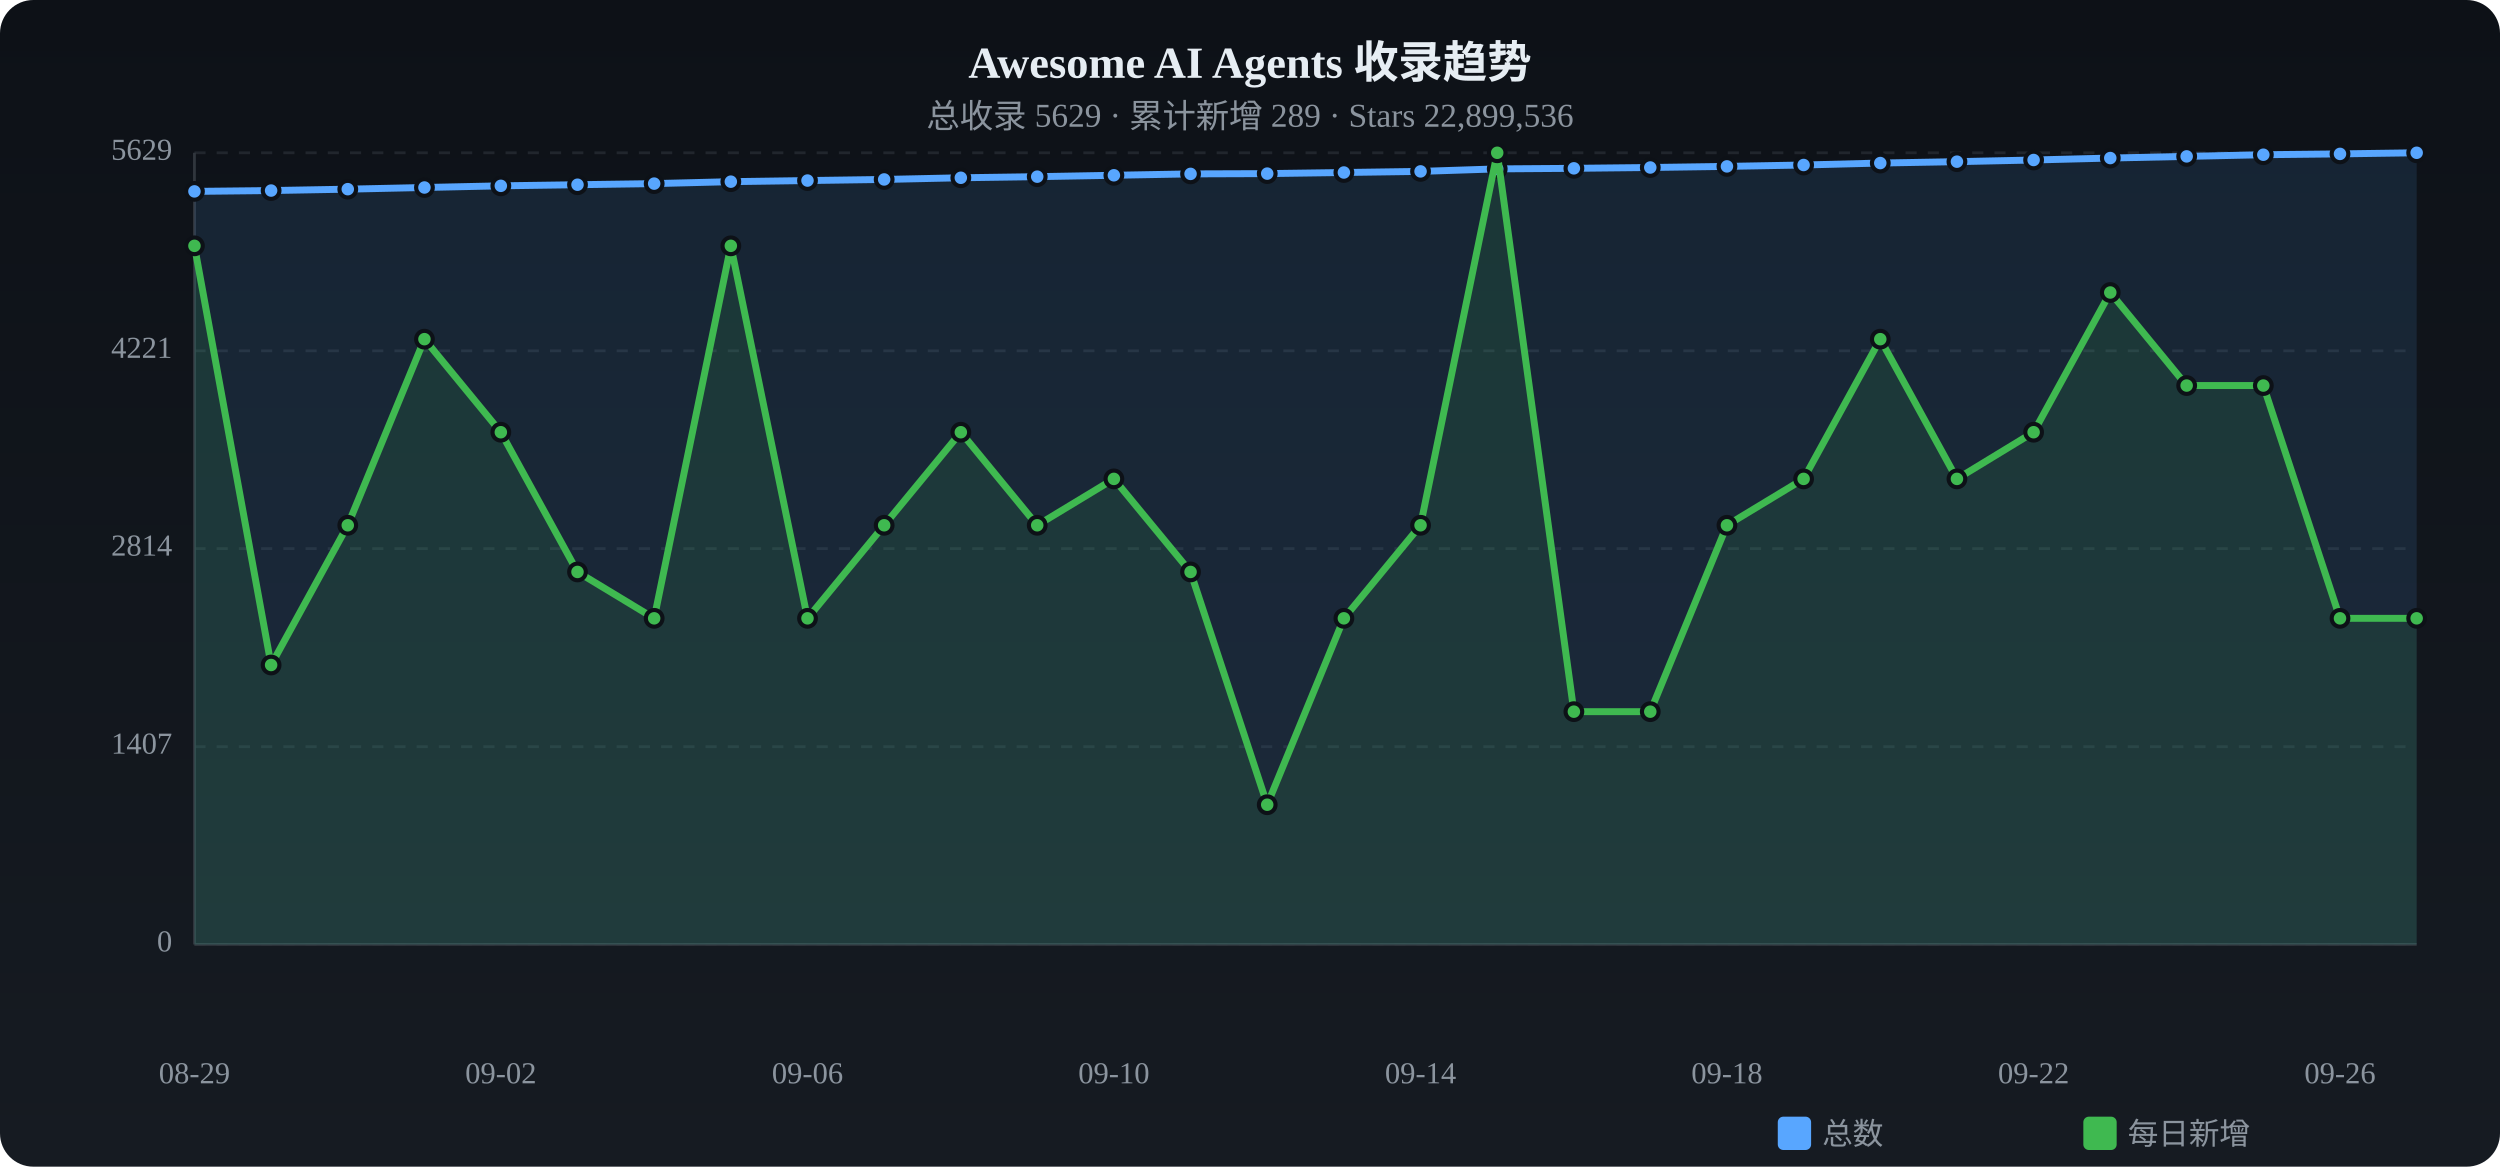
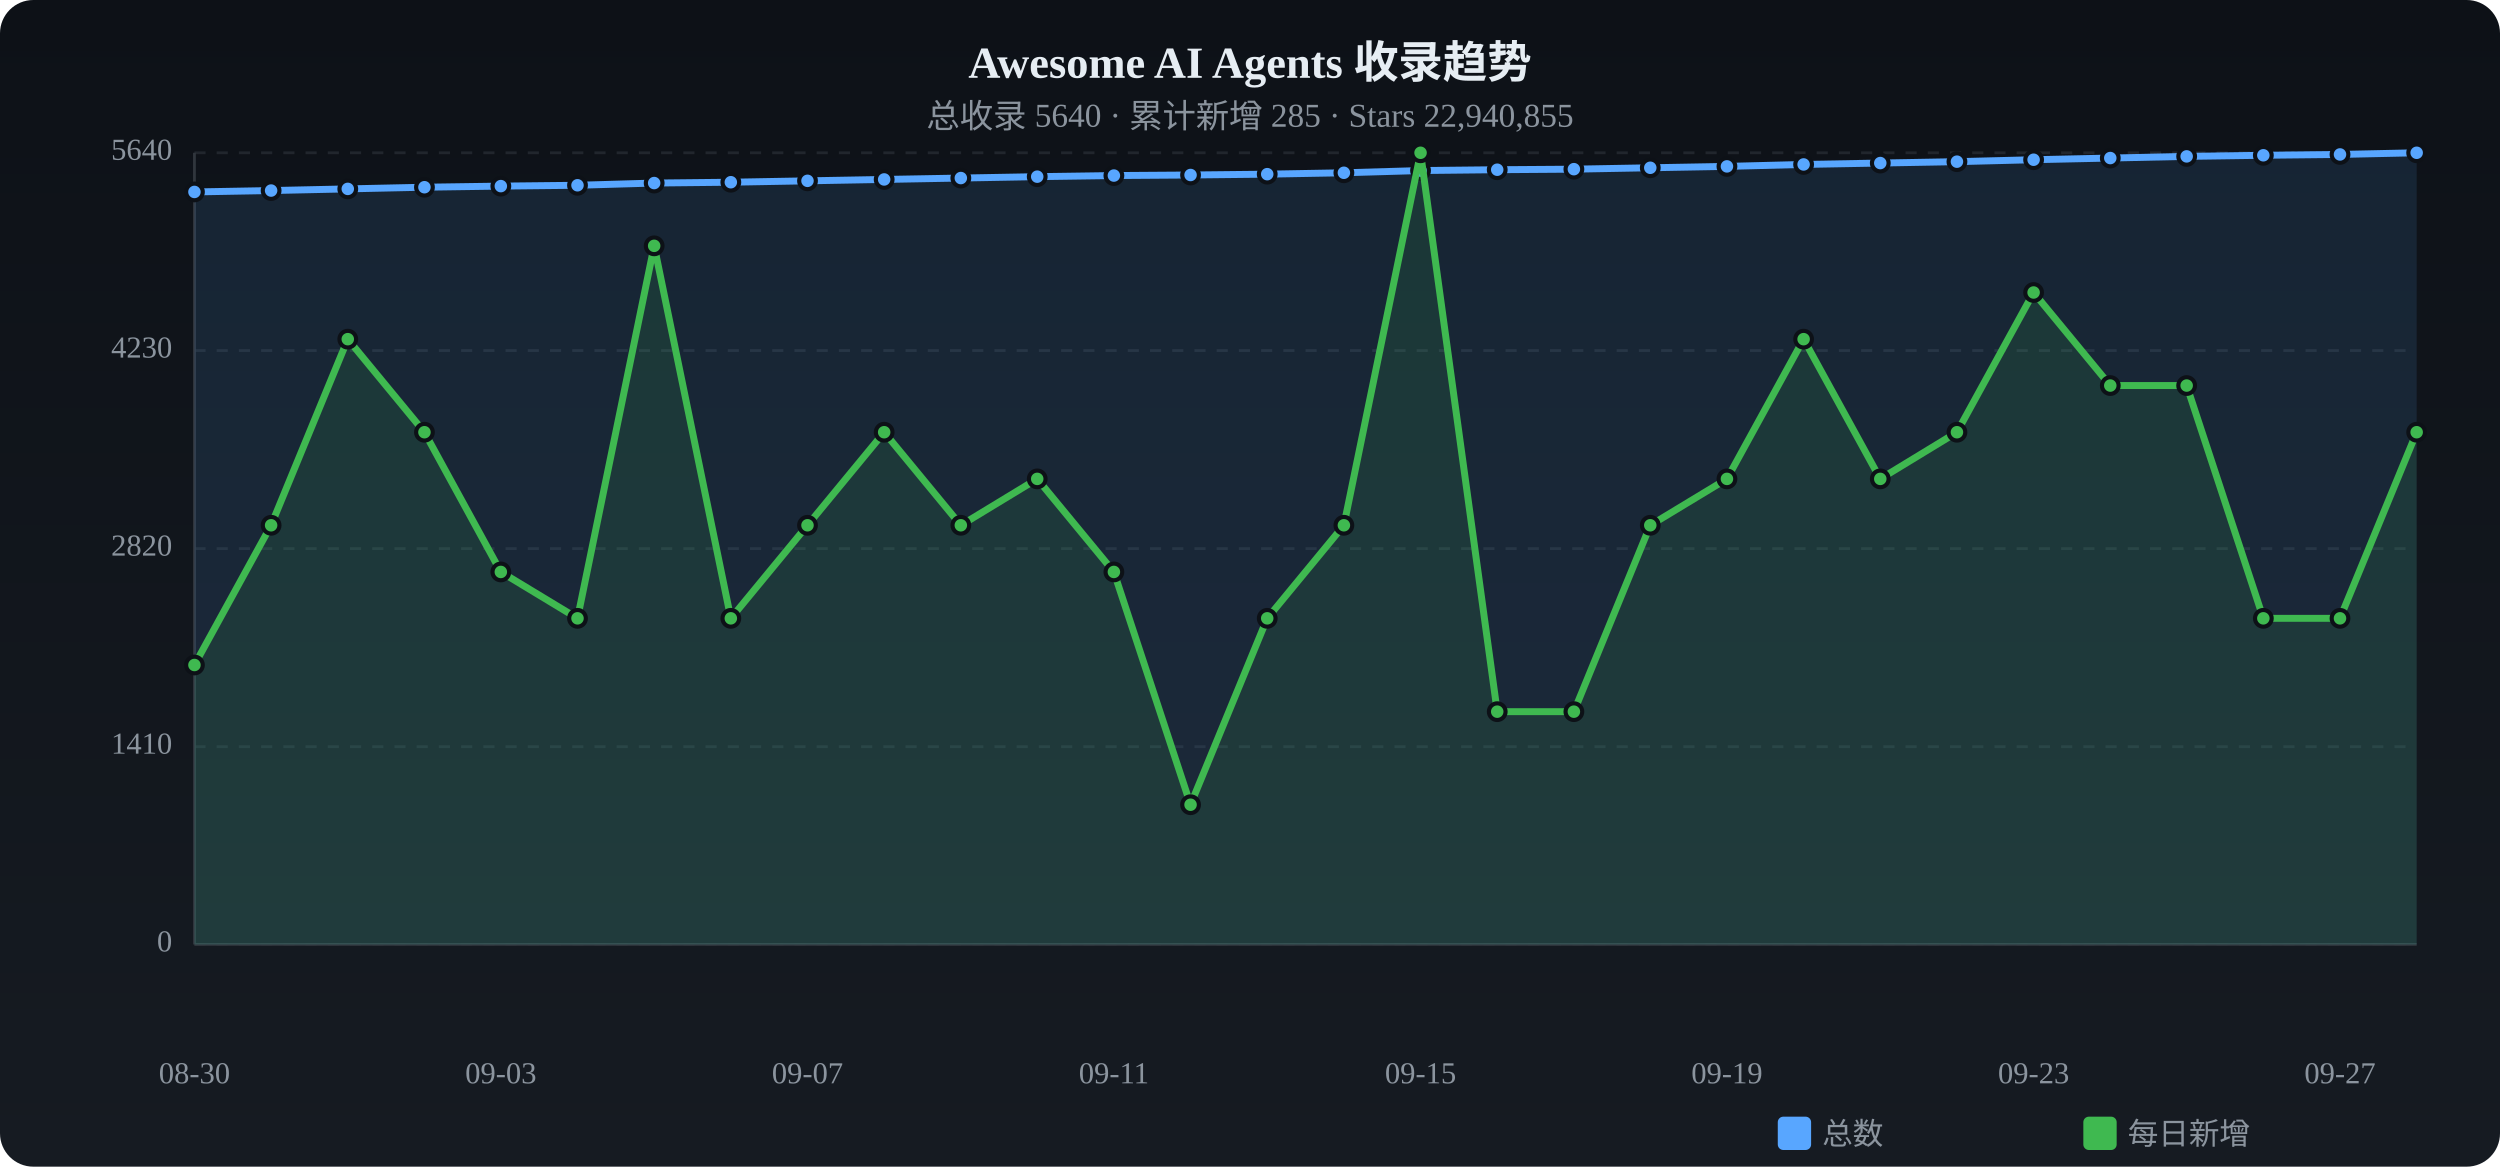
<svg xmlns="http://www.w3.org/2000/svg" viewBox="0 0 900 420" width="900" height="420">
  <defs>
    <linearGradient id="tbg" x1="0%" y1="0%" x2="0%" y2="100%">
      <stop offset="0%" stop-color="#0d1117" />
      <stop offset="100%" stop-color="#161b22" />
    </linearGradient>
  </defs>
  <rect width="900" height="420" rx="12" fill="url(#tbg)" />
  <text x="450.0" y="28" text-anchor="middle" fill="#e6edf3" font-size="16" font-weight="bold">Awesome AI Agents 收录趋势</text>
-   <text x="450.0" y="46" text-anchor="middle" fill="#8b949e" font-size="12">总收录 5629 · 累计新增 289 · Stars 22,899,536</text>
+   <text x="450.0" y="46" text-anchor="middle" fill="#8b949e" font-size="12">总收录 5640 · 累计新增 285 · Stars 22,940,855</text>
  <text x="62" y="340.0" text-anchor="end" fill="#8b949e" font-size="11" dominant-baseline="middle">0</text>
  <line x1="70" y1="340.0" x2="870" y2="340.0" stroke="#21262d" stroke-dasharray="4 4" />
-   <text x="62" y="268.8" text-anchor="end" fill="#8b949e" font-size="11" dominant-baseline="middle">1407</text>
+   <text x="62" y="268.8" text-anchor="end" fill="#8b949e" font-size="11" dominant-baseline="middle">1410</text>
  <line x1="70" y1="268.8" x2="870" y2="268.8" stroke="#21262d" stroke-dasharray="4 4" />
-   <text x="62" y="197.5" text-anchor="end" fill="#8b949e" font-size="11" dominant-baseline="middle">2814</text>
+   <text x="62" y="197.5" text-anchor="end" fill="#8b949e" font-size="11" dominant-baseline="middle">2820</text>
  <line x1="70" y1="197.5" x2="870" y2="197.5" stroke="#21262d" stroke-dasharray="4 4" />
-   <text x="62" y="126.3" text-anchor="end" fill="#8b949e" font-size="11" dominant-baseline="middle">4221</text>
-   <line x1="70" y1="126.3" x2="870" y2="126.3" stroke="#21262d" stroke-dasharray="4 4" />
-   <text x="62" y="55.0" text-anchor="end" fill="#8b949e" font-size="11" dominant-baseline="middle">5629</text>
+   <text x="62" y="126.2" text-anchor="end" fill="#8b949e" font-size="11" dominant-baseline="middle">4230</text>
+   <line x1="70" y1="126.2" x2="870" y2="126.2" stroke="#21262d" stroke-dasharray="4 4" />
+   <text x="62" y="55.0" text-anchor="end" fill="#8b949e" font-size="11" dominant-baseline="middle">5640</text>
  <line x1="70" y1="55.0" x2="870" y2="55.0" stroke="#21262d" stroke-dasharray="4 4" />
  <line x1="70" y1="55" x2="70" y2="340" stroke="#30363d" />
  <line x1="70" y1="340" x2="870" y2="340" stroke="#30363d" />
-   <path d="M70.0,68.9 L97.6,68.6 L125.2,68.1 L152.8,67.5 L180.3,66.9 L207.9,66.5 L235.5,66.1 L263.1,65.4 L290.7,65.0 L318.3,64.6 L345.9,64.0 L373.4,63.6 L401.0,63.1 L428.6,62.6 L456.2,62.5 L483.8,62.1 L511.4,61.7 L539.0,60.8 L566.6,60.6 L594.1,60.3 L621.7,59.9 L649.3,59.4 L676.9,58.7 L704.5,58.2 L732.1,57.6 L759.7,56.9 L787.2,56.3 L814.8,55.7 L842.4,55.4 L870.0,55.0 L870.0,340 L70.0,340 Z" fill="#58a6ff" opacity="0.12" />
-   <polyline points="70.0,68.9 97.6,68.6 125.2,68.1 152.8,67.5 180.3,66.9 207.9,66.5 235.5,66.1 263.1,65.4 290.7,65.0 318.3,64.6 345.9,64.0 373.4,63.6 401.0,63.1 428.6,62.6 456.2,62.5 483.8,62.1 511.4,61.7 539.0,60.8 566.6,60.6 594.1,60.3 621.7,59.9 649.3,59.4 676.9,58.7 704.5,58.2 732.1,57.6 759.7,56.9 787.2,56.3 814.8,55.7 842.4,55.4 870.0,55.0" fill="none" stroke="#58a6ff" stroke-width="2.5" stroke-linecap="round" stroke-linejoin="round" />
-   <circle cx="70.0" cy="68.9" r="3" fill="#58a6ff" stroke="#0d1117" stroke-width="1.5" />
+   <path d="M70.0,69.1 L97.6,68.6 L125.2,68.0 L152.8,67.4 L180.3,67.0 L207.9,66.7 L235.5,65.9 L263.1,65.6 L290.7,65.1 L318.3,64.6 L345.9,64.1 L373.4,63.6 L401.0,63.2 L428.6,63.0 L456.2,62.7 L483.8,62.2 L511.4,61.4 L539.0,61.1 L566.6,60.9 L594.1,60.4 L621.7,59.9 L649.3,59.2 L676.9,58.7 L704.5,58.2 L732.1,57.5 L759.7,56.9 L787.2,56.3 L814.8,55.9 L842.4,55.6 L870.0,55.0 L870.0,340 L70.0,340 Z" fill="#58a6ff" opacity="0.12" />
+   <polyline points="70.0,69.1 97.6,68.6 125.2,68.0 152.8,67.4 180.3,67.0 207.9,66.7 235.5,65.9 263.1,65.6 290.7,65.1 318.3,64.6 345.9,64.1 373.4,63.6 401.0,63.2 428.6,63.0 456.2,62.7 483.8,62.2 511.4,61.4 539.0,61.1 566.6,60.9 594.1,60.4 621.7,59.9 649.3,59.2 676.9,58.7 704.5,58.2 732.1,57.5 759.7,56.9 787.2,56.3 814.8,55.9 842.4,55.6 870.0,55.0" fill="none" stroke="#58a6ff" stroke-width="2.5" stroke-linecap="round" stroke-linejoin="round" />
+   <circle cx="70.0" cy="69.1" r="3" fill="#58a6ff" stroke="#0d1117" stroke-width="1.5" />
  <circle cx="97.6" cy="68.6" r="3" fill="#58a6ff" stroke="#0d1117" stroke-width="1.5" />
-   <circle cx="125.2" cy="68.1" r="3" fill="#58a6ff" stroke="#0d1117" stroke-width="1.5" />
-   <circle cx="152.8" cy="67.5" r="3" fill="#58a6ff" stroke="#0d1117" stroke-width="1.5" />
-   <circle cx="180.3" cy="66.9" r="3" fill="#58a6ff" stroke="#0d1117" stroke-width="1.5" />
-   <circle cx="207.9" cy="66.5" r="3" fill="#58a6ff" stroke="#0d1117" stroke-width="1.5" />
-   <circle cx="235.5" cy="66.1" r="3" fill="#58a6ff" stroke="#0d1117" stroke-width="1.5" />
-   <circle cx="263.1" cy="65.4" r="3" fill="#58a6ff" stroke="#0d1117" stroke-width="1.5" />
-   <circle cx="290.7" cy="65.0" r="3" fill="#58a6ff" stroke="#0d1117" stroke-width="1.5" />
+   <circle cx="125.2" cy="68.0" r="3" fill="#58a6ff" stroke="#0d1117" stroke-width="1.5" />
+   <circle cx="152.8" cy="67.4" r="3" fill="#58a6ff" stroke="#0d1117" stroke-width="1.5" />
+   <circle cx="180.3" cy="67.0" r="3" fill="#58a6ff" stroke="#0d1117" stroke-width="1.5" />
+   <circle cx="207.9" cy="66.7" r="3" fill="#58a6ff" stroke="#0d1117" stroke-width="1.5" />
+   <circle cx="235.5" cy="65.9" r="3" fill="#58a6ff" stroke="#0d1117" stroke-width="1.5" />
+   <circle cx="263.1" cy="65.6" r="3" fill="#58a6ff" stroke="#0d1117" stroke-width="1.5" />
+   <circle cx="290.7" cy="65.1" r="3" fill="#58a6ff" stroke="#0d1117" stroke-width="1.5" />
  <circle cx="318.3" cy="64.6" r="3" fill="#58a6ff" stroke="#0d1117" stroke-width="1.5" />
-   <circle cx="345.9" cy="64.0" r="3" fill="#58a6ff" stroke="#0d1117" stroke-width="1.5" />
+   <circle cx="345.9" cy="64.1" r="3" fill="#58a6ff" stroke="#0d1117" stroke-width="1.5" />
  <circle cx="373.4" cy="63.6" r="3" fill="#58a6ff" stroke="#0d1117" stroke-width="1.5" />
-   <circle cx="401.0" cy="63.1" r="3" fill="#58a6ff" stroke="#0d1117" stroke-width="1.5" />
-   <circle cx="428.6" cy="62.6" r="3" fill="#58a6ff" stroke="#0d1117" stroke-width="1.5" />
-   <circle cx="456.2" cy="62.5" r="3" fill="#58a6ff" stroke="#0d1117" stroke-width="1.5" />
-   <circle cx="483.8" cy="62.1" r="3" fill="#58a6ff" stroke="#0d1117" stroke-width="1.5" />
-   <circle cx="511.4" cy="61.7" r="3" fill="#58a6ff" stroke="#0d1117" stroke-width="1.5" />
-   <circle cx="539.0" cy="60.8" r="3" fill="#58a6ff" stroke="#0d1117" stroke-width="1.5" />
-   <circle cx="566.6" cy="60.6" r="3" fill="#58a6ff" stroke="#0d1117" stroke-width="1.5" />
-   <circle cx="594.1" cy="60.3" r="3" fill="#58a6ff" stroke="#0d1117" stroke-width="1.5" />
+   <circle cx="401.0" cy="63.2" r="3" fill="#58a6ff" stroke="#0d1117" stroke-width="1.5" />
+   <circle cx="428.6" cy="63.0" r="3" fill="#58a6ff" stroke="#0d1117" stroke-width="1.5" />
+   <circle cx="456.2" cy="62.7" r="3" fill="#58a6ff" stroke="#0d1117" stroke-width="1.5" />
+   <circle cx="483.8" cy="62.2" r="3" fill="#58a6ff" stroke="#0d1117" stroke-width="1.5" />
+   <circle cx="511.4" cy="61.4" r="3" fill="#58a6ff" stroke="#0d1117" stroke-width="1.5" />
+   <circle cx="539.0" cy="61.1" r="3" fill="#58a6ff" stroke="#0d1117" stroke-width="1.5" />
+   <circle cx="566.6" cy="60.9" r="3" fill="#58a6ff" stroke="#0d1117" stroke-width="1.5" />
+   <circle cx="594.1" cy="60.4" r="3" fill="#58a6ff" stroke="#0d1117" stroke-width="1.5" />
  <circle cx="621.7" cy="59.9" r="3" fill="#58a6ff" stroke="#0d1117" stroke-width="1.5" />
-   <circle cx="649.3" cy="59.4" r="3" fill="#58a6ff" stroke="#0d1117" stroke-width="1.5" />
+   <circle cx="649.3" cy="59.2" r="3" fill="#58a6ff" stroke="#0d1117" stroke-width="1.5" />
  <circle cx="676.9" cy="58.7" r="3" fill="#58a6ff" stroke="#0d1117" stroke-width="1.5" />
  <circle cx="704.5" cy="58.2" r="3" fill="#58a6ff" stroke="#0d1117" stroke-width="1.5" />
-   <circle cx="732.1" cy="57.6" r="3" fill="#58a6ff" stroke="#0d1117" stroke-width="1.5" />
+   <circle cx="732.1" cy="57.5" r="3" fill="#58a6ff" stroke="#0d1117" stroke-width="1.5" />
  <circle cx="759.7" cy="56.9" r="3" fill="#58a6ff" stroke="#0d1117" stroke-width="1.5" />
  <circle cx="787.2" cy="56.3" r="3" fill="#58a6ff" stroke="#0d1117" stroke-width="1.5" />
-   <circle cx="814.8" cy="55.7" r="3" fill="#58a6ff" stroke="#0d1117" stroke-width="1.5" />
-   <circle cx="842.4" cy="55.4" r="3" fill="#58a6ff" stroke="#0d1117" stroke-width="1.5" />
+   <circle cx="814.8" cy="55.9" r="3" fill="#58a6ff" stroke="#0d1117" stroke-width="1.5" />
+   <circle cx="842.4" cy="55.6" r="3" fill="#58a6ff" stroke="#0d1117" stroke-width="1.5" />
  <circle cx="870.0" cy="55.0" r="3" fill="#58a6ff" stroke="#0d1117" stroke-width="1.5" />
-   <path d="M70.0,88.5 L97.6,239.4 L125.2,189.1 L152.8,122.1 L180.3,155.6 L207.9,205.9 L235.5,222.6 L263.1,88.5 L290.7,222.6 L318.3,189.1 L345.9,155.6 L373.4,189.1 L401.0,172.4 L428.6,205.9 L456.2,289.7 L483.8,222.6 L511.4,189.1 L539.0,55.0 L566.6,256.2 L594.1,256.2 L621.7,189.1 L649.3,172.4 L676.9,122.1 L704.5,172.4 L732.1,155.6 L759.7,105.3 L787.2,138.8 L814.8,138.8 L842.4,222.6 L870.0,222.6 L870.0,340 L70.0,340 Z" fill="#3fb950" opacity="0.12" />
-   <polyline points="70.0,88.5 97.6,239.4 125.2,189.1 152.8,122.1 180.3,155.6 207.9,205.9 235.5,222.6 263.1,88.5 290.7,222.6 318.3,189.1 345.9,155.6 373.4,189.1 401.0,172.4 428.6,205.9 456.2,289.7 483.8,222.6 511.4,189.1 539.0,55.0 566.6,256.2 594.1,256.2 621.7,189.1 649.3,172.4 676.9,122.1 704.5,172.4 732.1,155.6 759.7,105.3 787.2,138.8 814.8,138.8 842.4,222.6 870.0,222.6" fill="none" stroke="#3fb950" stroke-width="2.5" stroke-linecap="round" stroke-linejoin="round" />
-   <circle cx="70.0" cy="88.5" r="3" fill="#3fb950" stroke="#0d1117" stroke-width="1.5" />
-   <circle cx="97.6" cy="239.4" r="3" fill="#3fb950" stroke="#0d1117" stroke-width="1.5" />
-   <circle cx="125.2" cy="189.1" r="3" fill="#3fb950" stroke="#0d1117" stroke-width="1.5" />
-   <circle cx="152.8" cy="122.1" r="3" fill="#3fb950" stroke="#0d1117" stroke-width="1.5" />
-   <circle cx="180.3" cy="155.6" r="3" fill="#3fb950" stroke="#0d1117" stroke-width="1.5" />
-   <circle cx="207.9" cy="205.9" r="3" fill="#3fb950" stroke="#0d1117" stroke-width="1.5" />
-   <circle cx="235.5" cy="222.6" r="3" fill="#3fb950" stroke="#0d1117" stroke-width="1.5" />
-   <circle cx="263.1" cy="88.5" r="3" fill="#3fb950" stroke="#0d1117" stroke-width="1.5" />
-   <circle cx="290.7" cy="222.6" r="3" fill="#3fb950" stroke="#0d1117" stroke-width="1.5" />
-   <circle cx="318.3" cy="189.1" r="3" fill="#3fb950" stroke="#0d1117" stroke-width="1.5" />
-   <circle cx="345.9" cy="155.6" r="3" fill="#3fb950" stroke="#0d1117" stroke-width="1.5" />
-   <circle cx="373.4" cy="189.1" r="3" fill="#3fb950" stroke="#0d1117" stroke-width="1.5" />
-   <circle cx="401.0" cy="172.4" r="3" fill="#3fb950" stroke="#0d1117" stroke-width="1.5" />
-   <circle cx="428.6" cy="205.9" r="3" fill="#3fb950" stroke="#0d1117" stroke-width="1.5" />
-   <circle cx="456.2" cy="289.7" r="3" fill="#3fb950" stroke="#0d1117" stroke-width="1.5" />
-   <circle cx="483.8" cy="222.6" r="3" fill="#3fb950" stroke="#0d1117" stroke-width="1.5" />
-   <circle cx="511.4" cy="189.1" r="3" fill="#3fb950" stroke="#0d1117" stroke-width="1.5" />
-   <circle cx="539.0" cy="55.0" r="3" fill="#3fb950" stroke="#0d1117" stroke-width="1.5" />
+   <path d="M70.0,239.4 L97.6,189.1 L125.2,122.1 L152.8,155.6 L180.3,205.9 L207.9,222.6 L235.5,88.5 L263.1,222.6 L290.7,189.1 L318.3,155.6 L345.9,189.1 L373.4,172.4 L401.0,205.9 L428.6,289.7 L456.2,222.6 L483.8,189.1 L511.4,55.0 L539.0,256.2 L566.6,256.2 L594.1,189.1 L621.7,172.4 L649.3,122.1 L676.9,172.4 L704.5,155.6 L732.1,105.3 L759.7,138.8 L787.2,138.8 L814.8,222.6 L842.4,222.6 L870.0,155.6 L870.0,340 L70.0,340 Z" fill="#3fb950" opacity="0.12" />
+   <polyline points="70.0,239.4 97.6,189.1 125.2,122.1 152.8,155.6 180.3,205.9 207.9,222.6 235.5,88.5 263.1,222.6 290.7,189.1 318.3,155.6 345.9,189.1 373.4,172.4 401.0,205.9 428.6,289.7 456.2,222.6 483.8,189.1 511.4,55.0 539.0,256.2 566.6,256.2 594.1,189.1 621.7,172.4 649.3,122.1 676.9,172.4 704.5,155.6 732.1,105.3 759.7,138.8 787.2,138.8 814.8,222.6 842.4,222.6 870.0,155.6" fill="none" stroke="#3fb950" stroke-width="2.5" stroke-linecap="round" stroke-linejoin="round" />
+   <circle cx="70.0" cy="239.4" r="3" fill="#3fb950" stroke="#0d1117" stroke-width="1.5" />
+   <circle cx="97.6" cy="189.1" r="3" fill="#3fb950" stroke="#0d1117" stroke-width="1.5" />
+   <circle cx="125.2" cy="122.1" r="3" fill="#3fb950" stroke="#0d1117" stroke-width="1.5" />
+   <circle cx="152.8" cy="155.6" r="3" fill="#3fb950" stroke="#0d1117" stroke-width="1.5" />
+   <circle cx="180.3" cy="205.9" r="3" fill="#3fb950" stroke="#0d1117" stroke-width="1.5" />
+   <circle cx="207.9" cy="222.6" r="3" fill="#3fb950" stroke="#0d1117" stroke-width="1.5" />
+   <circle cx="235.5" cy="88.5" r="3" fill="#3fb950" stroke="#0d1117" stroke-width="1.5" />
+   <circle cx="263.1" cy="222.6" r="3" fill="#3fb950" stroke="#0d1117" stroke-width="1.5" />
+   <circle cx="290.7" cy="189.1" r="3" fill="#3fb950" stroke="#0d1117" stroke-width="1.5" />
+   <circle cx="318.3" cy="155.6" r="3" fill="#3fb950" stroke="#0d1117" stroke-width="1.5" />
+   <circle cx="345.9" cy="189.1" r="3" fill="#3fb950" stroke="#0d1117" stroke-width="1.5" />
+   <circle cx="373.4" cy="172.4" r="3" fill="#3fb950" stroke="#0d1117" stroke-width="1.5" />
+   <circle cx="401.0" cy="205.9" r="3" fill="#3fb950" stroke="#0d1117" stroke-width="1.5" />
+   <circle cx="428.6" cy="289.7" r="3" fill="#3fb950" stroke="#0d1117" stroke-width="1.5" />
+   <circle cx="456.2" cy="222.6" r="3" fill="#3fb950" stroke="#0d1117" stroke-width="1.5" />
+   <circle cx="483.8" cy="189.1" r="3" fill="#3fb950" stroke="#0d1117" stroke-width="1.5" />
+   <circle cx="511.4" cy="55.0" r="3" fill="#3fb950" stroke="#0d1117" stroke-width="1.5" />
+   <circle cx="539.0" cy="256.2" r="3" fill="#3fb950" stroke="#0d1117" stroke-width="1.5" />
  <circle cx="566.6" cy="256.2" r="3" fill="#3fb950" stroke="#0d1117" stroke-width="1.5" />
-   <circle cx="594.1" cy="256.2" r="3" fill="#3fb950" stroke="#0d1117" stroke-width="1.5" />
-   <circle cx="621.7" cy="189.1" r="3" fill="#3fb950" stroke="#0d1117" stroke-width="1.5" />
-   <circle cx="649.3" cy="172.4" r="3" fill="#3fb950" stroke="#0d1117" stroke-width="1.5" />
-   <circle cx="676.9" cy="122.1" r="3" fill="#3fb950" stroke="#0d1117" stroke-width="1.5" />
-   <circle cx="704.5" cy="172.4" r="3" fill="#3fb950" stroke="#0d1117" stroke-width="1.5" />
-   <circle cx="732.1" cy="155.6" r="3" fill="#3fb950" stroke="#0d1117" stroke-width="1.5" />
-   <circle cx="759.7" cy="105.3" r="3" fill="#3fb950" stroke="#0d1117" stroke-width="1.5" />
+   <circle cx="594.1" cy="189.1" r="3" fill="#3fb950" stroke="#0d1117" stroke-width="1.5" />
+   <circle cx="621.7" cy="172.4" r="3" fill="#3fb950" stroke="#0d1117" stroke-width="1.5" />
+   <circle cx="649.3" cy="122.1" r="3" fill="#3fb950" stroke="#0d1117" stroke-width="1.5" />
+   <circle cx="676.9" cy="172.4" r="3" fill="#3fb950" stroke="#0d1117" stroke-width="1.5" />
+   <circle cx="704.5" cy="155.6" r="3" fill="#3fb950" stroke="#0d1117" stroke-width="1.5" />
+   <circle cx="732.1" cy="105.3" r="3" fill="#3fb950" stroke="#0d1117" stroke-width="1.5" />
+   <circle cx="759.7" cy="138.8" r="3" fill="#3fb950" stroke="#0d1117" stroke-width="1.5" />
  <circle cx="787.2" cy="138.8" r="3" fill="#3fb950" stroke="#0d1117" stroke-width="1.5" />
-   <circle cx="814.8" cy="138.8" r="3" fill="#3fb950" stroke="#0d1117" stroke-width="1.5" />
+   <circle cx="814.8" cy="222.6" r="3" fill="#3fb950" stroke="#0d1117" stroke-width="1.5" />
  <circle cx="842.4" cy="222.6" r="3" fill="#3fb950" stroke="#0d1117" stroke-width="1.5" />
-   <circle cx="870.0" cy="222.6" r="3" fill="#3fb950" stroke="#0d1117" stroke-width="1.5" />
-   <text x="70.0" y="390" text-anchor="middle" fill="#8b949e" font-size="11">08-29</text>
-   <text x="180.3" y="390" text-anchor="middle" fill="#8b949e" font-size="11">09-02</text>
-   <text x="290.7" y="390" text-anchor="middle" fill="#8b949e" font-size="11">09-06</text>
-   <text x="401.0" y="390" text-anchor="middle" fill="#8b949e" font-size="11">09-10</text>
-   <text x="511.4" y="390" text-anchor="middle" fill="#8b949e" font-size="11">09-14</text>
-   <text x="621.7" y="390" text-anchor="middle" fill="#8b949e" font-size="11">09-18</text>
-   <text x="732.1" y="390" text-anchor="middle" fill="#8b949e" font-size="11">09-22</text>
-   <text x="842.4" y="390" text-anchor="middle" fill="#8b949e" font-size="11">09-26</text>
+   <circle cx="870.0" cy="155.6" r="3" fill="#3fb950" stroke="#0d1117" stroke-width="1.5" />
+   <text x="70.0" y="390" text-anchor="middle" fill="#8b949e" font-size="11">08-30</text>
+   <text x="180.3" y="390" text-anchor="middle" fill="#8b949e" font-size="11">09-03</text>
+   <text x="290.7" y="390" text-anchor="middle" fill="#8b949e" font-size="11">09-07</text>
+   <text x="401.0" y="390" text-anchor="middle" fill="#8b949e" font-size="11">09-11</text>
+   <text x="511.4" y="390" text-anchor="middle" fill="#8b949e" font-size="11">09-15</text>
+   <text x="621.7" y="390" text-anchor="middle" fill="#8b949e" font-size="11">09-19</text>
+   <text x="732.1" y="390" text-anchor="middle" fill="#8b949e" font-size="11">09-23</text>
+   <text x="842.4" y="390" text-anchor="middle" fill="#8b949e" font-size="11">09-27</text>
  <rect x="640" y="402" width="12" height="12" rx="2" fill="#58a6ff" />
  <text x="656" y="412" fill="#8b949e" font-size="11">总数</text>
  <rect x="750" y="402" width="12" height="12" rx="2" fill="#3fb950" />
  <text x="766" y="412" fill="#8b949e" font-size="11">每日新增</text>
</svg>
